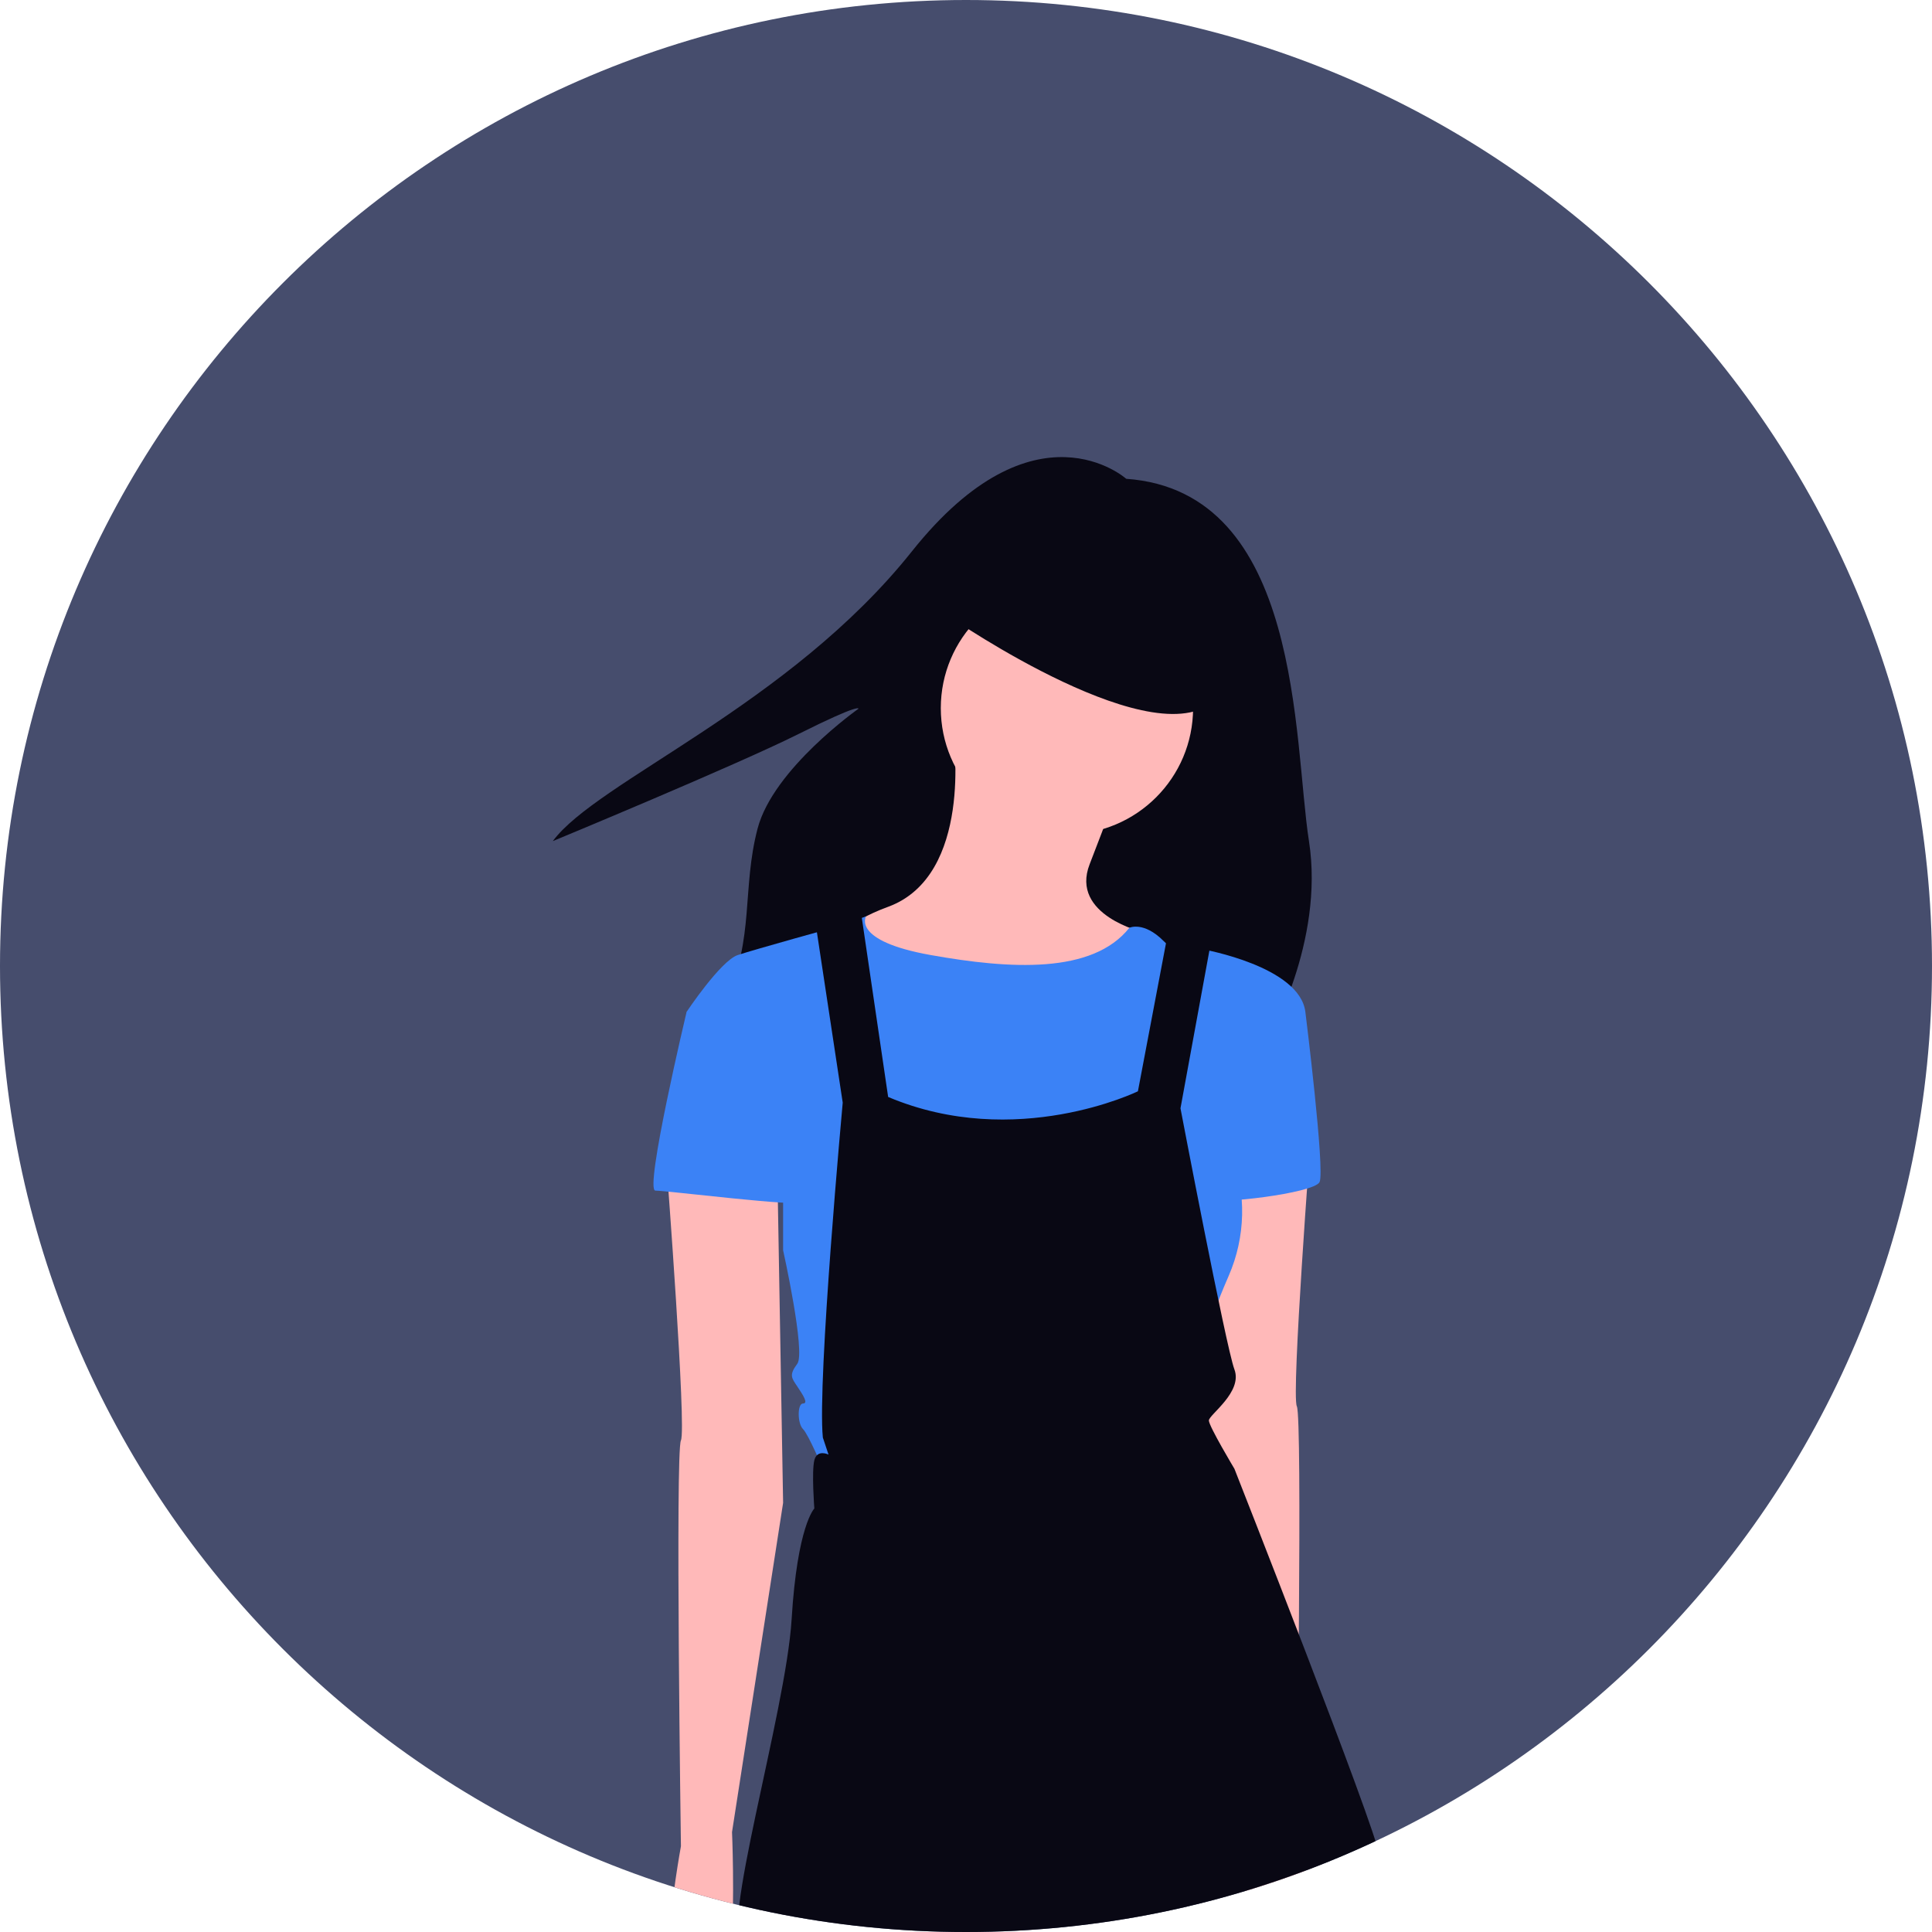
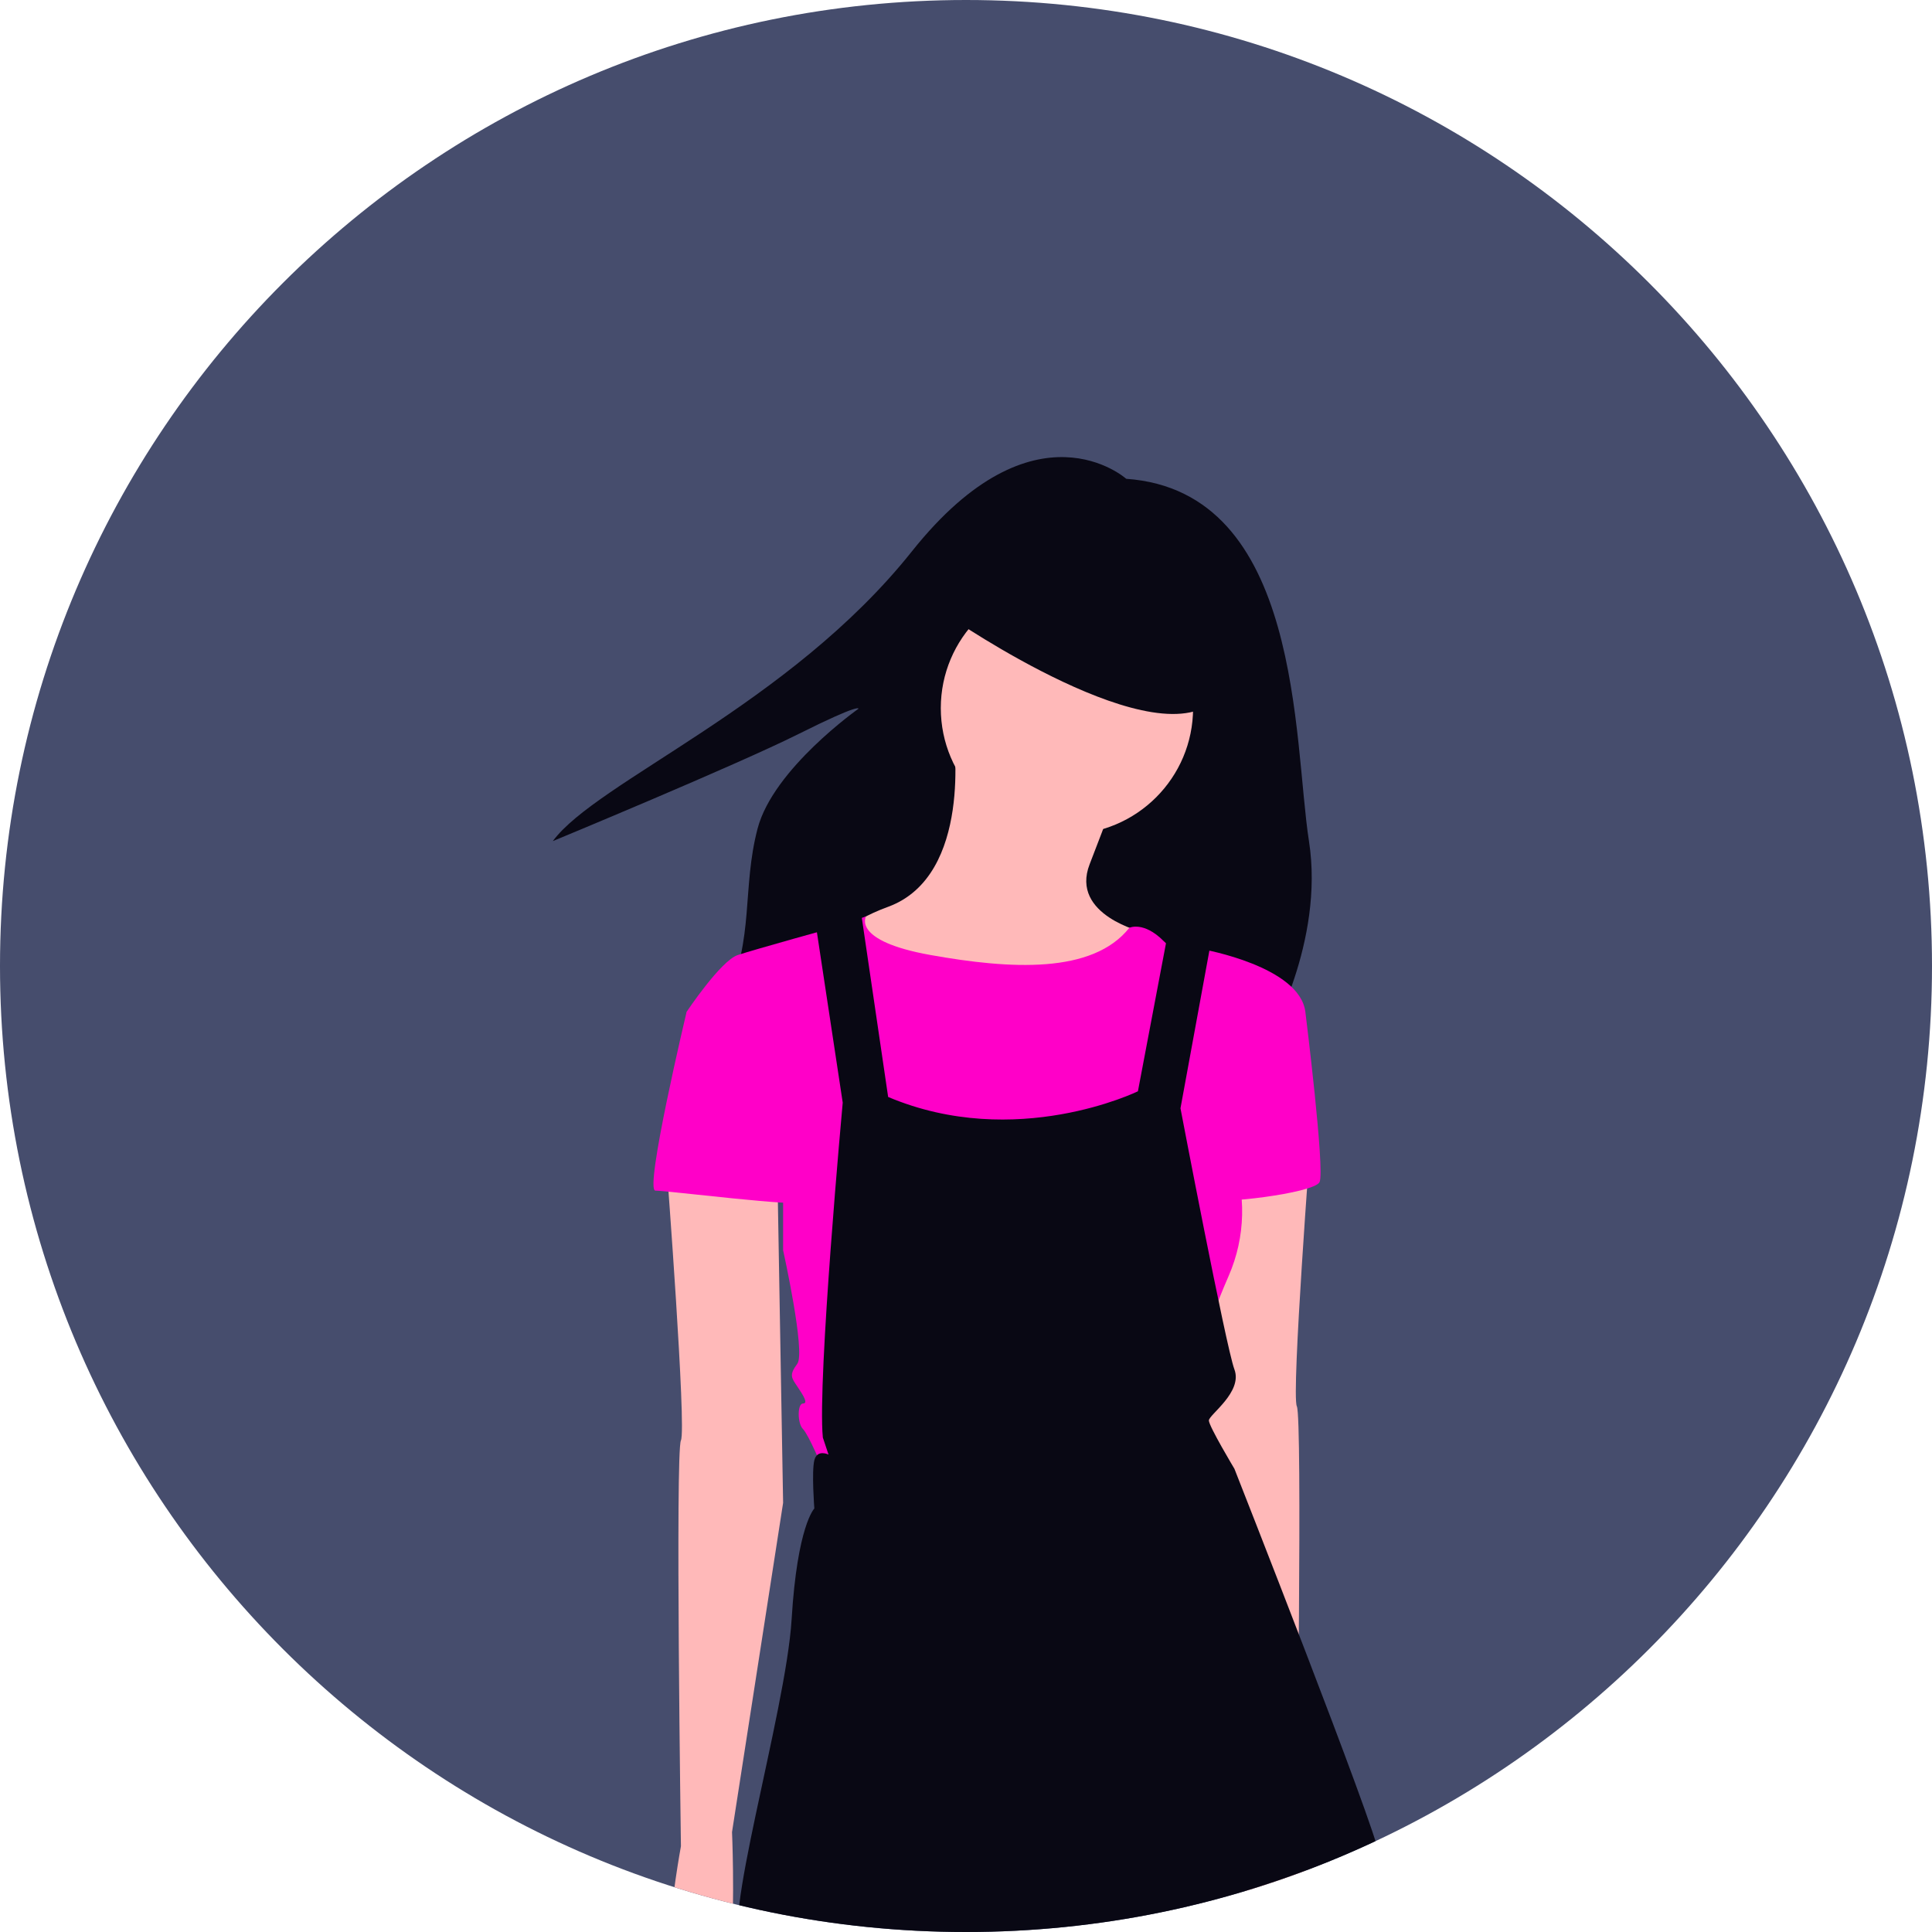
<svg xmlns="http://www.w3.org/2000/svg" viewBox="0 0 640 640" role="img">
  <defs>
    <clipPath id="a-41">
      <circle cx="320" cy="320" r="320" transform="translate(-17355 -6339)" fill="none" stroke="#707070" stroke-width="1" />
    </clipPath>
  </defs>
  <g transform="translate(-694 -110)">
    <circle cx="320" cy="320" r="320" transform="translate(694 110)" fill="#464d6d" />
    <g transform="translate(18049 6449)" clip-path="url(#a-41)">
      <path d="M697.018,68.443s-30.266-27.136-70.97,24-104.364,76.188-118.98,96.018c0,0,60.534-25.049,81.408-35.485s19.832-8.349,19.832-8.349-28.18,19.832-33.4,39.663-1.044,36.529-10.436,56.359,179.513,13.567,179.513,13.567,18.787-32.35,13.567-65.752S755.464,72.617,697.018,68.443Z" transform="translate(-17678.941 -6248.833)" fill="#090814" />
      <path d="M625.971,139.83s6.582,46.07-21.625,56.412-17.865,24.445-17.865,24.445l42.31,20.684,45.131-14.1L688.965,204.7S664.52,199.063,671.1,182.14s8.462-22.565,8.462-22.565Z" transform="translate(-17665.141 -6234.853)" fill="#ffb9b9" />
      <path d="M726.124,251.578s-6.582,86.5-4.7,90.26,0,134.45,0,134.45,13.163,70.515-3.761,74.277S704.5,471.587,704.5,471.587L687.575,362.523l1.88-108.124Z" transform="translate(-17646.828 -6214.972)" fill="#ffb9b9" />
      <ellipse cx="41.786" cy="41.786" rx="41.786" ry="41.786" transform="translate(-17043.348 -6146.212)" fill="#ffb9b9" />
-       <path d="M584.607,194.763l12.42-4.338s-4.9,8.1,21.428,12.8,53.589,6.366,65.816-9.039c0,0,4.7-2.242,11.279,4.338s10.342,4.7,10.342,4.7l-4.7,24.445-9.4,45.131-12.223,33.848-34.787-7.521L607.17,271.856l-14.1-36.669V201.345Z" transform="translate(-17665.145 -6225.853)" fill="#3b82f6" />
-       <path d="M706.412,207.4l9.4-6.582s31.967,5.641,33.848,20.684l-24.446,47.013a53.521,53.521,0,0,1-.941,40.429c-9.4,21.625-8.462,26.326-8.462,26.326l-6.582,28.207-119.406,9.4s-4.7-11.279-6.582-13.163-1.88-8.462,0-8.462,0-2.821-1.88-5.641-2.821-3.761,0-7.521-4.7-37.608-4.7-37.608V263.809L544.7,221.5s11.279-16.924,16.924-18.8,32.474-9.3,32.474-9.3l6.073,8.94,8.462,68.047,12.222,41.369,51.464-8.744,19.992-33.565,13.163-39.488Z" transform="translate(-17672.246 -6225.323)" fill="#3b82f6" />
-       <path d="M715.874,212.466l7.521,5.641s6.582,52.652,4.7,56.412-34.787,7.521-35.728,5.641S715.874,212.466,715.874,212.466Z" transform="translate(-17645.98 -6221.93)" fill="#3b82f6" />
+       <path d="M584.607,194.763l12.42-4.338s-4.9,8.1,21.428,12.8,53.589,6.366,65.816-9.039c0,0,4.7-2.242,11.279,4.338s10.342,4.7,10.342,4.7l-4.7,24.445-9.4,45.131-12.223,33.848-34.787-7.521L607.17,271.856l-14.1-36.669V201.345Z" transform="translate(-17665.145 -6225.853)" fill="#ff00c8" />
+       <path d="M706.412,207.4l9.4-6.582s31.967,5.641,33.848,20.684l-24.446,47.013a53.521,53.521,0,0,1-.941,40.429c-9.4,21.625-8.462,26.326-8.462,26.326l-6.582,28.207-119.406,9.4s-4.7-11.279-6.582-13.163-1.88-8.462,0-8.462,0-2.821-1.88-5.641-2.821-3.761,0-7.521-4.7-37.608-4.7-37.608V263.809L544.7,221.5s11.279-16.924,16.924-18.8,32.474-9.3,32.474-9.3l6.073,8.94,8.462,68.047,12.222,41.369,51.464-8.744,19.992-33.565,13.163-39.488Z" transform="translate(-17672.246 -6225.323)" fill="#ff00c8" />
+       <path d="M715.874,212.466l7.521,5.641s6.582,52.652,4.7,56.412-34.787,7.521-35.728,5.641S715.874,212.466,715.874,212.466Z" transform="translate(-17645.98 -6221.93)" fill="#ff00c8" />
      <path d="M584.452,190.684l9.4,62.053s-8.462,92.14-6.582,110.944l1.88,5.641s-3.761-1.88-4.7,1.88,0,15.989,0,15.989-5.641,5.641-7.521,36.669-24.445,105.3-15.989,108.124,59.233,16.924,86.5,14.1,125.053-35.733,124.116-44.195-47.95-127.868-47.95-127.868-8.462-14.1-8.462-15.989,11.279-9.4,8.462-16.924-17.866-86.494-17.866-86.494l10.342-56.412-14.1-3.761-10.342,54.537s-40.429,19.745-82.739,1.88l-9.4-63.935Z" transform="translate(-17669.691 -6226.475)" fill="#090814" />
      <path d="M619.02,109.233s69.576,47.95,88.375,26.325-32.907-40.429-32.907-40.429l-43.249-4.7Z" transform="translate(-17659.023 -6243.642)" fill="#090814" />
      <path d="M539.134,261.157s6.582,86.5,4.7,90.26,0,134.45,0,134.45-13.163,70.515,3.761,74.277,13.163-78.977,13.163-78.977L577.682,372.1,575.8,263.977Z" transform="translate(-17673.266 -6213.268)" fill="#ffb9b9" />
-       <path d="M553.875,214.861l-7.521,2.821s-14.1,59.233-10.342,59.233,48.891,5.641,48.891,3.761-8.462-47.95-8.462-47.95Z" transform="translate(-17673.906 -6221.505)" fill="#3b82f6" />
+       <path d="M553.875,214.861l-7.521,2.821s-14.1,59.233-10.342,59.233,48.891,5.641,48.891,3.761-8.462-47.95-8.462-47.95Z" transform="translate(-17673.906 -6221.505)" fill="#ff00c8" />
    </g>
  </g>
</svg>
